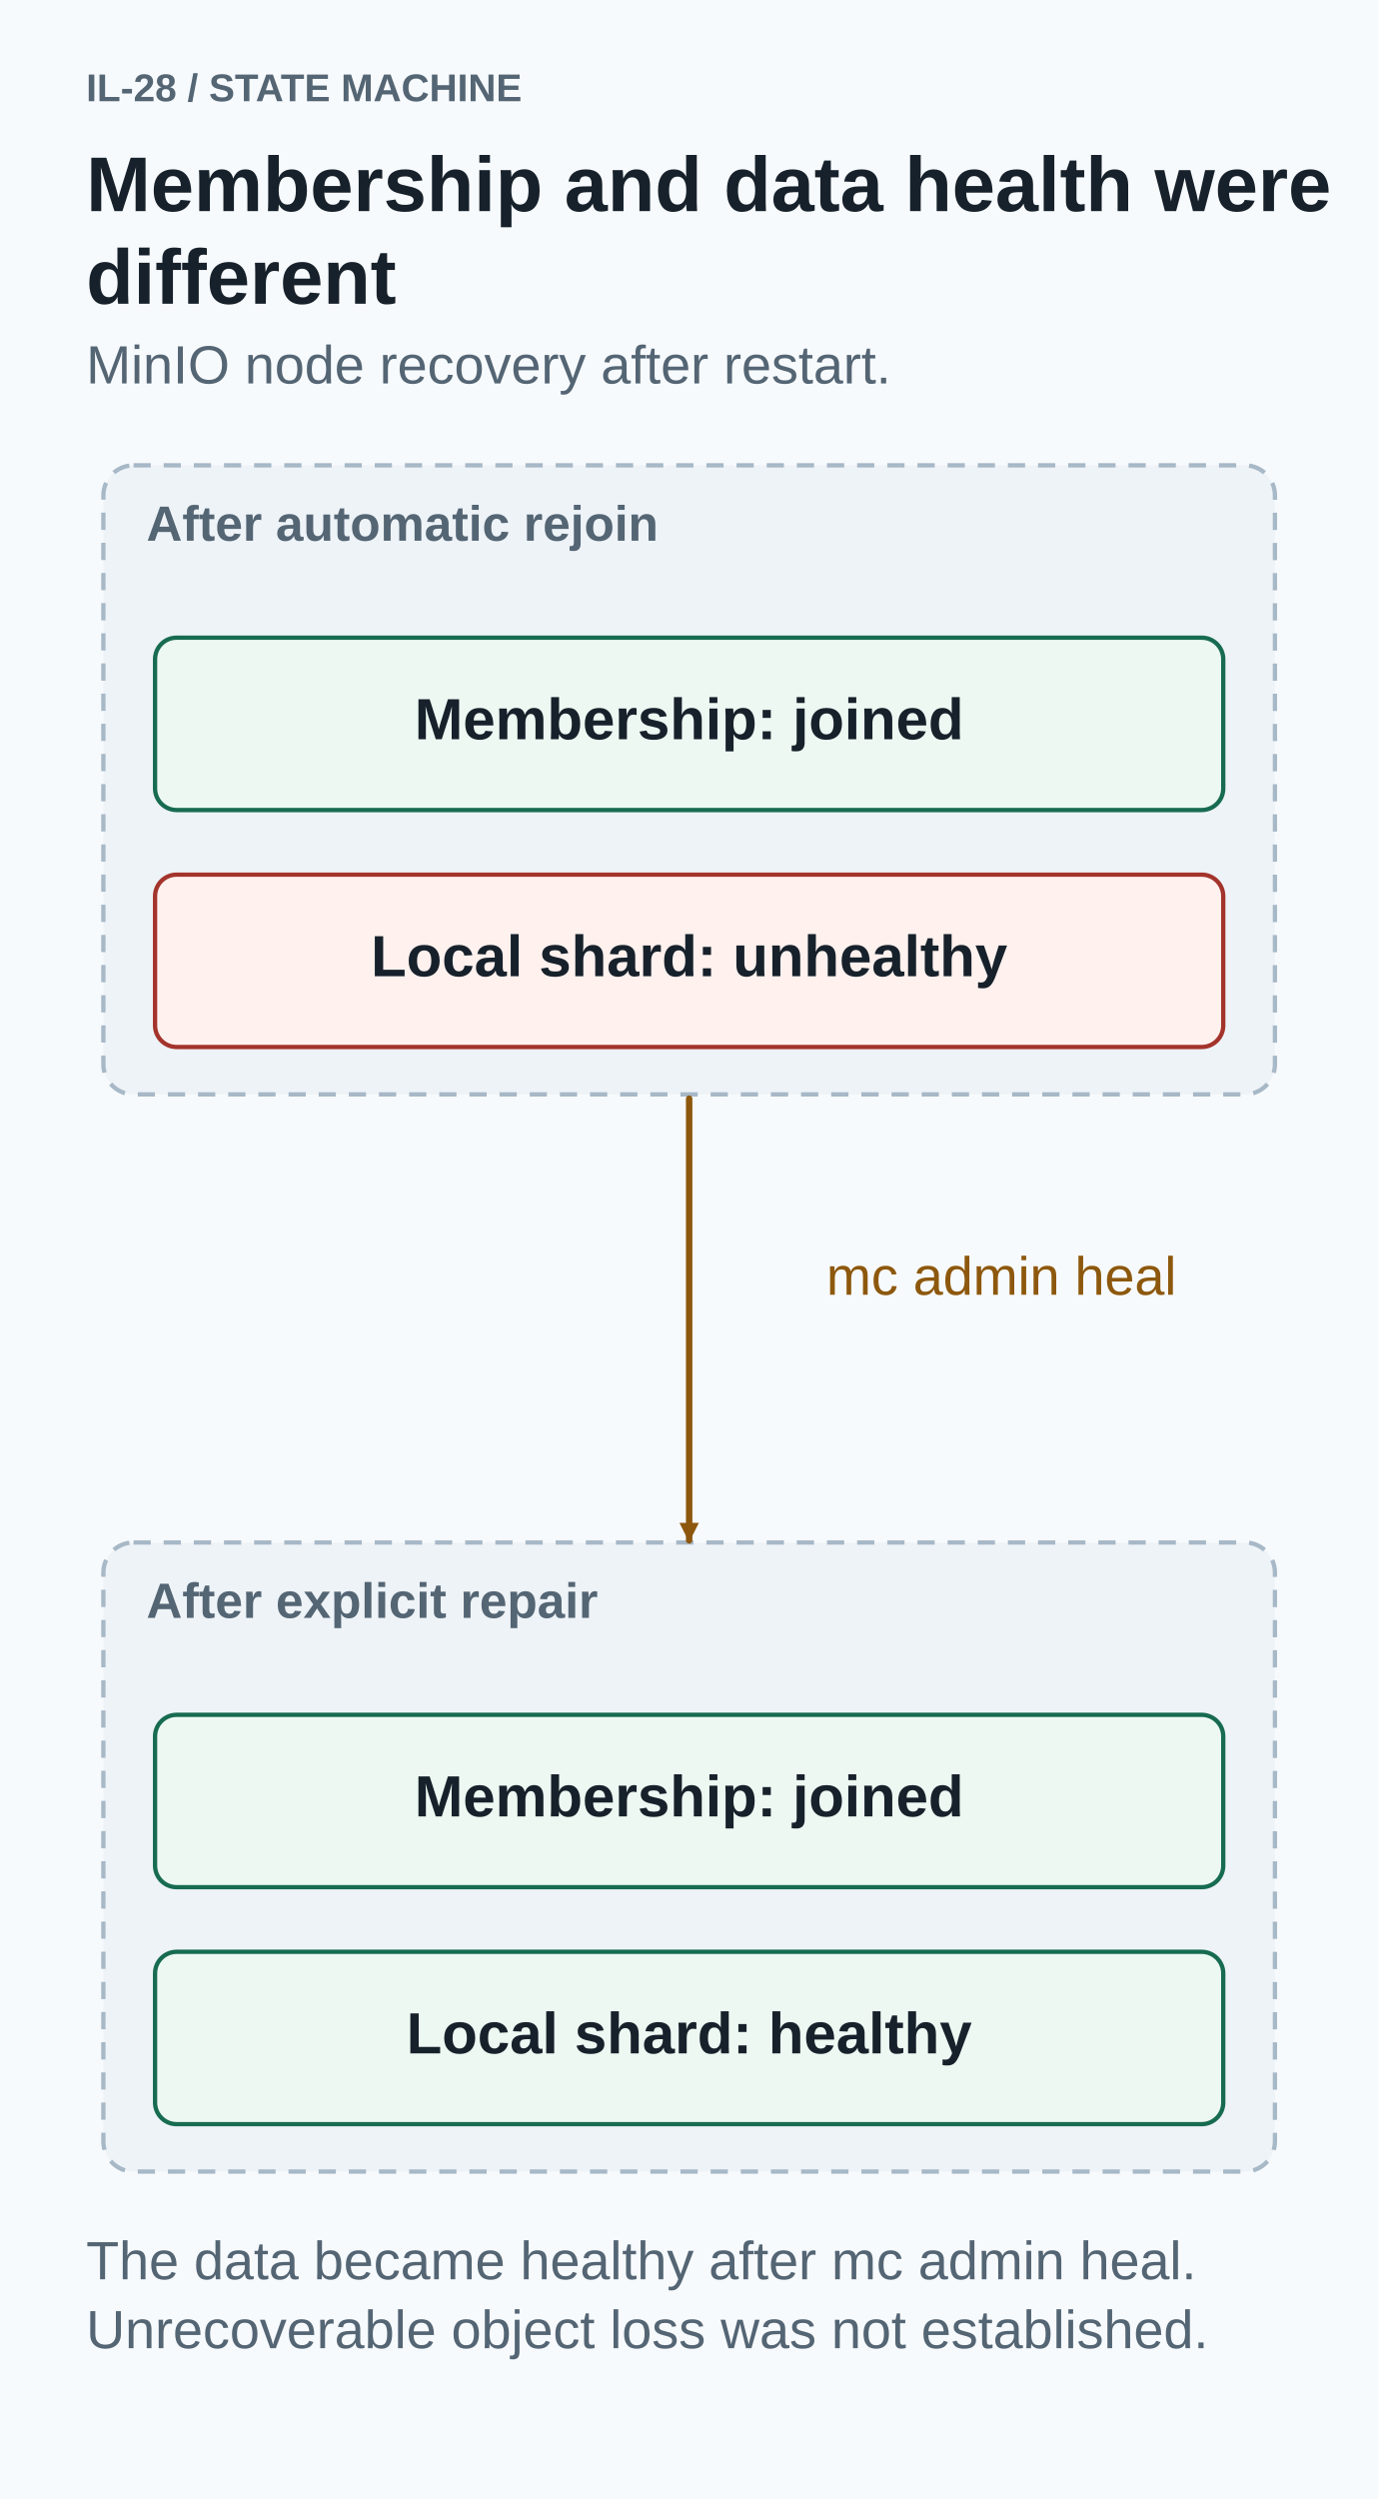
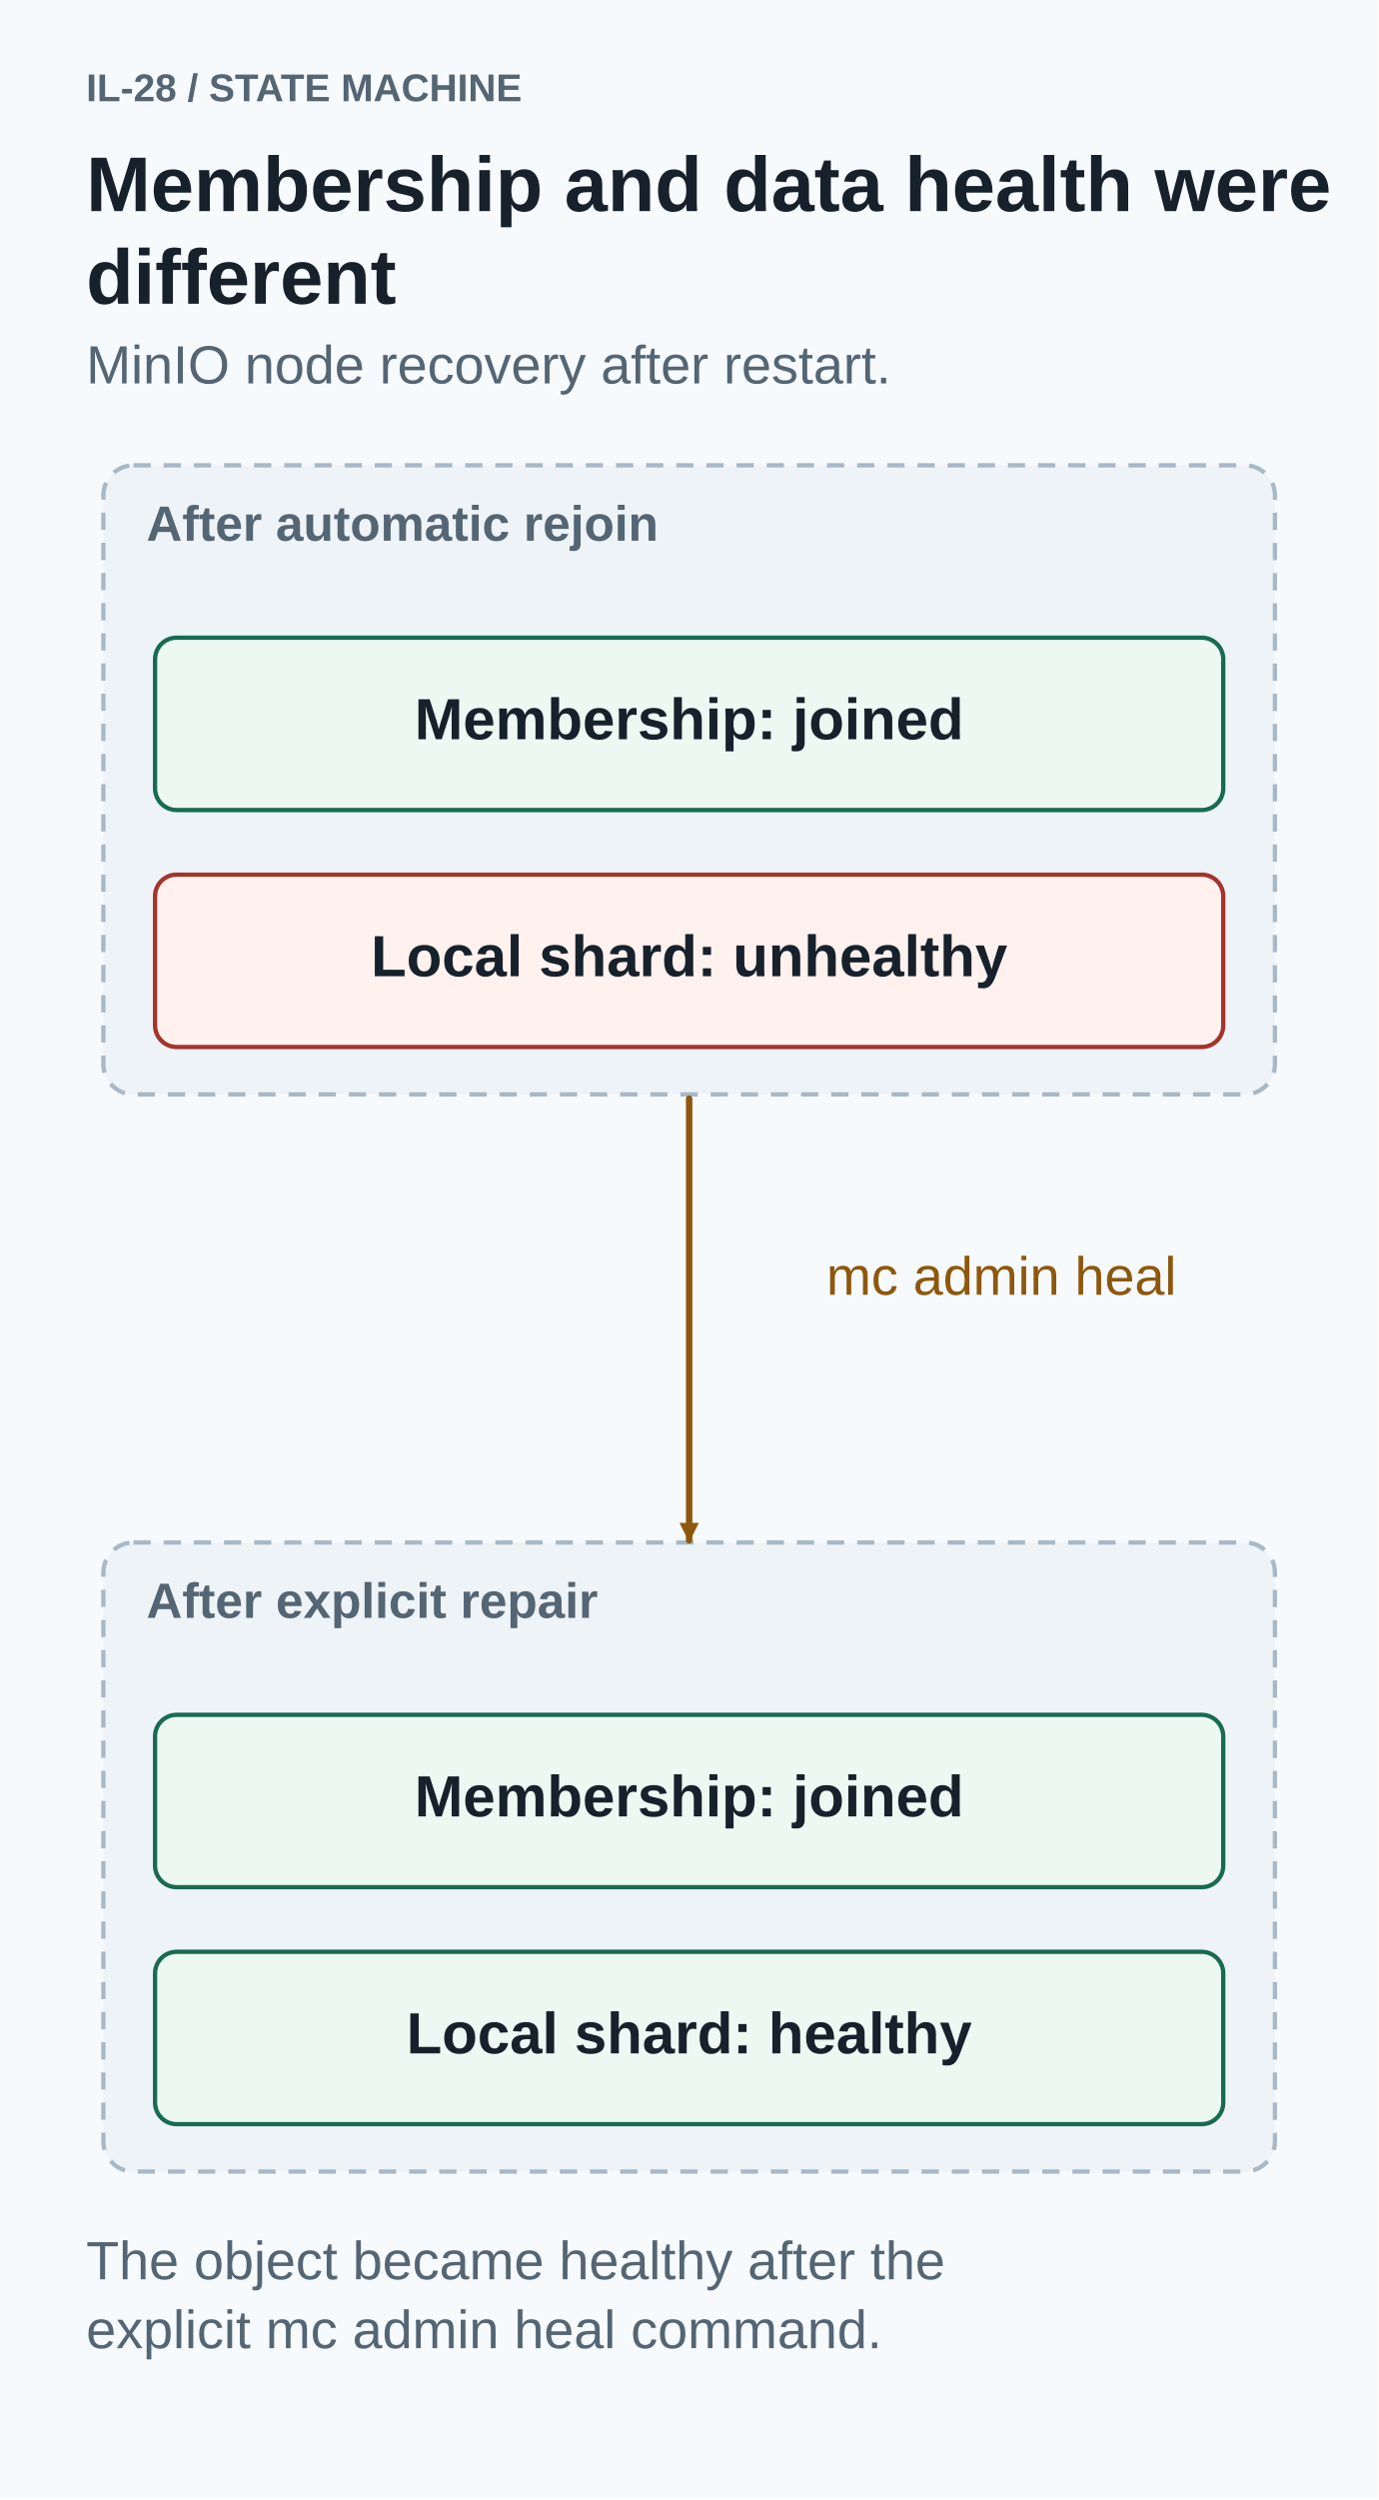
<svg xmlns="http://www.w3.org/2000/svg" width="640" height="1160" viewBox="0 0 640 1160" role="img" aria-labelledby="title desc">
  <style>text{font-family:Arial,Helvetica,sans-serif;fill:#17212b} .label{font-weight:700} .small{fill:#546574}</style>
  <defs>
    <marker id="blue" viewBox="0 0 10 10" refX="9" refY="5" markerWidth="9" markerHeight="9" orient="auto" markerUnits="userSpaceOnUse">
      <path d="M0 0 L10 5 L0 10Z" fill="#175c88" />
    </marker>
    <marker id="blue-start" viewBox="0 0 10 10" refX="1" refY="5" markerWidth="9" markerHeight="9" orient="auto" markerUnits="userSpaceOnUse">
      <path d="M10 0 L0 5 L10 10Z" fill="#175c88" />
    </marker>
    <marker id="green" viewBox="0 0 10 10" refX="9" refY="5" markerWidth="9" markerHeight="9" orient="auto" markerUnits="userSpaceOnUse">
      <path d="M0 0 L10 5 L0 10Z" fill="#176b50" />
    </marker>
    <marker id="green-start" viewBox="0 0 10 10" refX="1" refY="5" markerWidth="9" markerHeight="9" orient="auto" markerUnits="userSpaceOnUse">
      <path d="M10 0 L0 5 L10 10Z" fill="#176b50" />
    </marker>
    <marker id="red" viewBox="0 0 10 10" refX="9" refY="5" markerWidth="9" markerHeight="9" orient="auto" markerUnits="userSpaceOnUse">
      <path d="M0 0 L10 5 L0 10Z" fill="#a3342c" />
    </marker>
    <marker id="red-start" viewBox="0 0 10 10" refX="1" refY="5" markerWidth="9" markerHeight="9" orient="auto" markerUnits="userSpaceOnUse">
      <path d="M10 0 L0 5 L10 10Z" fill="#a3342c" />
    </marker>
    <marker id="amber" viewBox="0 0 10 10" refX="9" refY="5" markerWidth="9" markerHeight="9" orient="auto" markerUnits="userSpaceOnUse">
      <path d="M0 0 L10 5 L0 10Z" fill="#8d580d" />
    </marker>
    <marker id="amber-start" viewBox="0 0 10 10" refX="1" refY="5" markerWidth="9" markerHeight="9" orient="auto" markerUnits="userSpaceOnUse">
      <path d="M10 0 L0 5 L10 10Z" fill="#8d580d" />
    </marker>
    <marker id="ink" viewBox="0 0 10 10" refX="9" refY="5" markerWidth="9" markerHeight="9" orient="auto" markerUnits="userSpaceOnUse">
      <path d="M0 0 L10 5 L0 10Z" fill="#17212b" />
    </marker>
    <marker id="ink-start" viewBox="0 0 10 10" refX="1" refY="5" markerWidth="9" markerHeight="9" orient="auto" markerUnits="userSpaceOnUse">
      <path d="M10 0 L0 5 L10 10Z" fill="#17212b" />
    </marker>
    <marker id="muted" viewBox="0 0 10 10" refX="9" refY="5" markerWidth="9" markerHeight="9" orient="auto" markerUnits="userSpaceOnUse">
      <path d="M0 0 L10 5 L0 10Z" fill="#546574" />
    </marker>
    <marker id="muted-start" viewBox="0 0 10 10" refX="1" refY="5" markerWidth="9" markerHeight="9" orient="auto" markerUnits="userSpaceOnUse">
      <path d="M10 0 L0 5 L10 10Z" fill="#546574" />
    </marker>
    <marker id="line" viewBox="0 0 10 10" refX="9" refY="5" markerWidth="9" markerHeight="9" orient="auto" markerUnits="userSpaceOnUse">
      <path d="M0 0 L10 5 L0 10Z" fill="#b8c7d3" />
    </marker>
    <marker id="line-start" viewBox="0 0 10 10" refX="1" refY="5" markerWidth="9" markerHeight="9" orient="auto" markerUnits="userSpaceOnUse">
      <path d="M10 0 L0 5 L10 10Z" fill="#b8c7d3" />
    </marker>
  </defs>
  <rect width="640" height="1160" fill="#f7fafc" />
  <text x="40" y="47" font-size="18" fill="#546574" style="fill:#546574" text-anchor="start" font-weight="700">IL-28  /  STATE MACHINE</text>
  <text x="40" y="98" font-size="36" fill="#17212b" style="fill:#17212b" text-anchor="start" font-weight="700">Membership and data health were</text>
  <text x="40" y="141" font-size="36" fill="#17212b" style="fill:#17212b" text-anchor="start" font-weight="700">different</text>
  <text x="40" y="178" font-size="25" fill="#546574" style="fill:#546574" text-anchor="start">MinIO node recovery after restart.</text>
  <rect x="48" y="216" width="544" height="292" rx="14" fill="#eef3f7" stroke="#a7b8c7" stroke-width="2" stroke-dasharray="8 6" />
  <text x="68" y="251" font-size="23" fill="#546574" style="fill:#546574" text-anchor="start" font-weight="700">After automatic rejoin</text>
  <g data-node="Membership: joined" data-bounds="72,296,496,80">
    <rect x="72" y="296" width="496" height="80" rx="10" fill="#edf8f2" stroke="#176b50" stroke-width="2" />
    <text x="320" y="343.155" font-size="27" fill="#17212b" style="fill:#17212b" text-anchor="middle" font-weight="700">Membership: joined</text>
  </g>
  <g data-node="Local shard: unhealthy" data-bounds="72,406,496,80">
    <rect x="72" y="406" width="496" height="80" rx="10" fill="#fff1ee" stroke="#a3342c" stroke-width="2" />
    <text x="320" y="453.155" font-size="27" fill="#17212b" style="fill:#17212b" text-anchor="middle" font-weight="700">Local shard: unhealthy</text>
  </g>
  <rect x="48" y="716" width="544" height="292" rx="14" fill="#eef3f7" stroke="#a7b8c7" stroke-width="2" stroke-dasharray="8 6" />
  <text x="68" y="751" font-size="23" fill="#546574" style="fill:#546574" text-anchor="start" font-weight="700">After explicit repair</text>
  <g data-node="Membership: joined" data-bounds="72,796,496,80">
    <rect x="72" y="796" width="496" height="80" rx="10" fill="#edf8f2" stroke="#176b50" stroke-width="2" />
    <text x="320" y="843.155" font-size="27" fill="#17212b" style="fill:#17212b" text-anchor="middle" font-weight="700">Membership: joined</text>
  </g>
  <g data-node="Local shard: healthy" data-bounds="72,906,496,80">
    <rect x="72" y="906" width="496" height="80" rx="10" fill="#edf8f2" stroke="#176b50" stroke-width="2" />
    <text x="320" y="953.155" font-size="27" fill="#17212b" style="fill:#17212b" text-anchor="middle" font-weight="700">Local shard: healthy</text>
  </g>
  <path d="M320 510 L320 715" fill="none" stroke="#8d580d" stroke-width="3" stroke-linecap="round" stroke-linejoin="round" marker-end="url(#amber)" />
  <rect x="337.5" y="572" width="255" height="39" rx="4" fill="#f7fafc" />
  <text x="465" y="601" font-size="25" fill="#8d580d" style="fill:#8d580d" text-anchor="middle" class="edge">mc admin heal</text>
-   <text x="40" y="1058" font-size="25" fill="#546574" style="fill:#546574" text-anchor="start">The data became healthy after mc admin heal.</text>
-   <text x="40" y="1090" font-size="25" fill="#546574" style="fill:#546574" text-anchor="start">Unrecoverable object loss was not established.</text>
+   <text x="40" y="1058.0" font-size="25" fill="#546574" style="fill:#546574" text-anchor="start">The object became healthy after the</text>
+   <text x="40" y="1090.0" font-size="25" fill="#546574" style="fill:#546574" text-anchor="start">explicit mc admin heal command.</text>
</svg>
